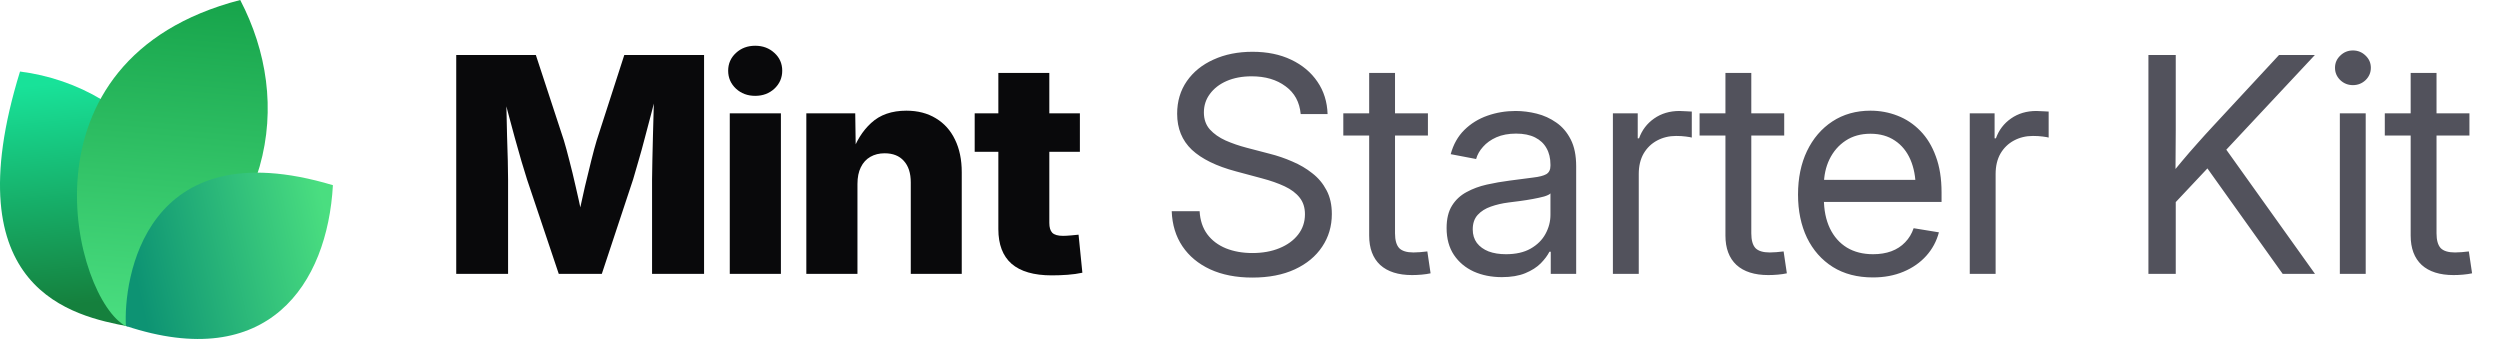
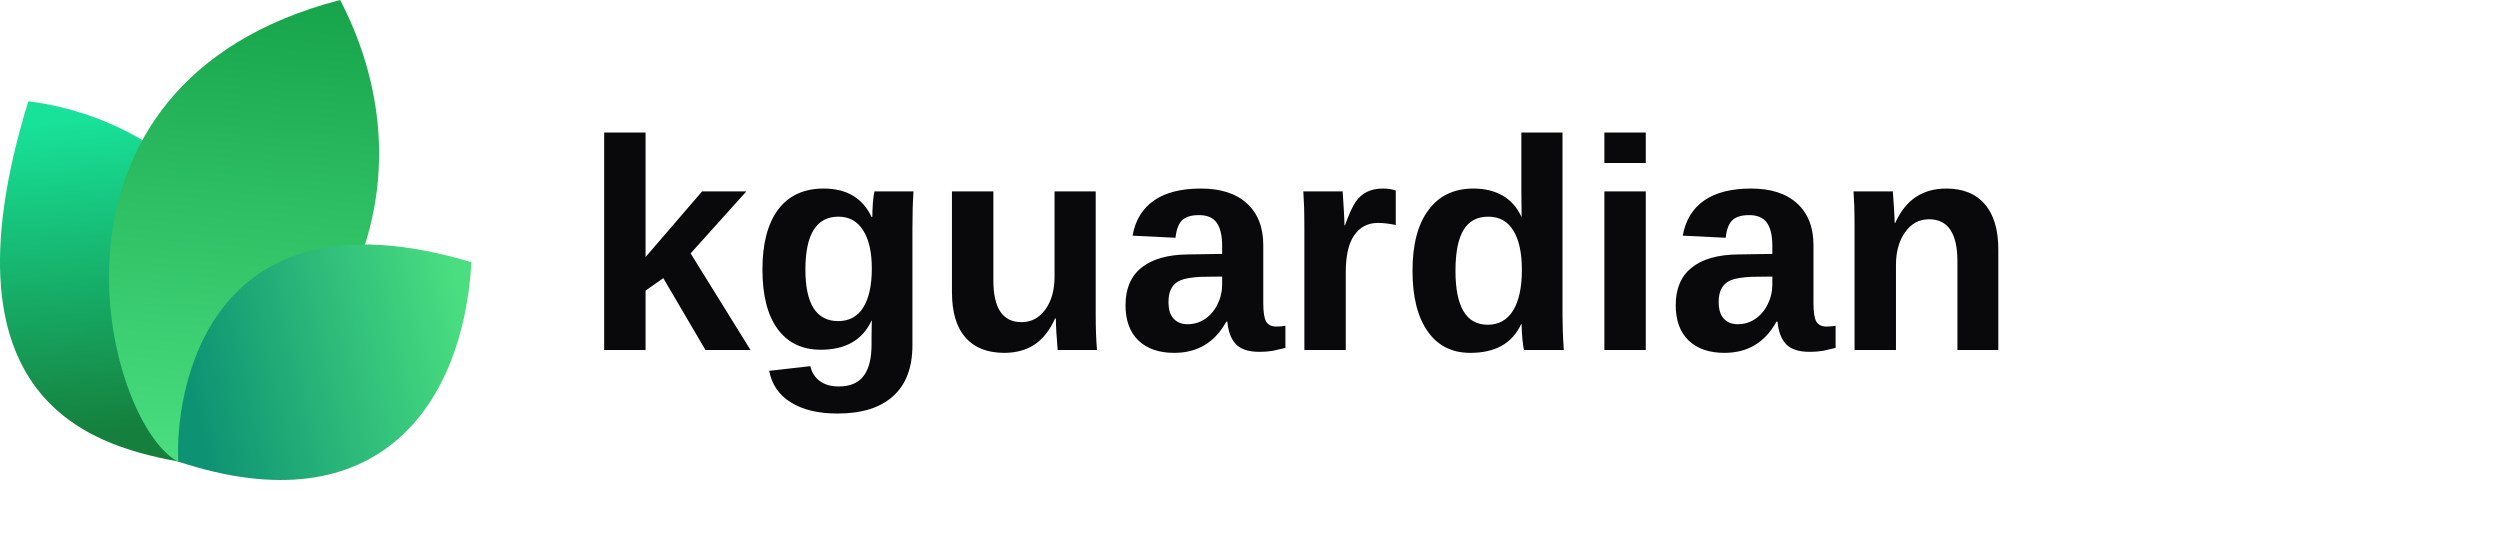
- <svg xmlns="http://www.w3.org/2000/svg" width="177" height="24" viewBox="0 0 177 24" fill="none">
-   <path d="M9.061 23.108C5.268 22.377 -3.391 20.627 1.417 5.064C9.634 6.099 16.973 14.064 9.061 23.108Z" fill="url(#paint0_linear_17557_2020)" />
-   <path d="M8.919 23.094C5.276 21.222 0.784 4.209 17.007 0C20.757 7.193 19.621 16.545 8.919 23.094Z" fill="url(#paint1_linear_17557_2020)" />
-   <path d="M8.914 23.079C8.735 19.882 10.159 9.085 23.57 13.111C23.181 20.123 18.984 26.418 8.914 23.079Z" fill="url(#paint2_linear_17557_2020)" />
-   <path d="M32.301 19.392V3.894H37.938L39.925 9.948C40.036 10.315 40.164 10.787 40.31 11.362C40.462 11.938 40.611 12.552 40.757 13.204C40.91 13.855 41.048 14.483 41.173 15.086C41.305 15.682 41.412 16.192 41.495 16.615H40.695C40.771 16.192 40.871 15.682 40.996 15.086C41.128 14.49 41.267 13.866 41.412 13.214C41.565 12.562 41.714 11.948 41.86 11.373C42.005 10.79 42.133 10.315 42.244 9.948L44.2 3.894H49.848V19.392H46.166V12.704C46.166 12.357 46.173 11.917 46.187 11.383C46.2 10.849 46.214 10.27 46.228 9.646C46.249 9.022 46.266 8.391 46.28 7.753C46.301 7.115 46.311 6.519 46.311 5.964H46.623C46.485 6.561 46.332 7.181 46.166 7.826C45.999 8.471 45.833 9.102 45.666 9.719C45.507 10.336 45.351 10.901 45.198 11.414C45.053 11.928 44.928 12.357 44.824 12.704L42.608 19.392H39.561L37.314 12.704C37.203 12.357 37.072 11.928 36.919 11.414C36.773 10.901 36.614 10.34 36.441 9.729C36.274 9.112 36.104 8.481 35.931 7.836C35.764 7.192 35.608 6.567 35.463 5.964H35.827C35.834 6.512 35.844 7.105 35.858 7.743C35.872 8.374 35.886 9.005 35.9 9.636C35.92 10.26 35.938 10.839 35.952 11.373C35.965 11.907 35.972 12.351 35.972 12.704V19.392H32.301ZM51.668 19.392V8.024H55.288V19.392H51.668ZM53.468 6.786C52.927 6.786 52.473 6.616 52.105 6.276C51.738 5.93 51.554 5.507 51.554 5.007C51.554 4.508 51.738 4.088 52.105 3.749C52.473 3.409 52.927 3.239 53.468 3.239C54.009 3.239 54.463 3.409 54.83 3.749C55.198 4.082 55.382 4.501 55.382 5.007C55.382 5.507 55.198 5.93 54.83 6.276C54.463 6.616 54.009 6.786 53.468 6.786ZM60.708 13.027V19.392H57.088V8.024H60.551L60.593 10.967H60.281C60.593 10.024 61.061 9.268 61.685 8.7C62.309 8.124 63.138 7.836 64.171 7.836C64.975 7.836 65.672 8.017 66.262 8.377C66.851 8.731 67.302 9.234 67.614 9.885C67.933 10.537 68.092 11.307 68.092 12.194V19.392H64.483V12.912C64.483 12.26 64.32 11.754 63.994 11.394C63.675 11.033 63.221 10.853 62.632 10.853C62.25 10.853 61.914 10.936 61.623 11.102C61.332 11.269 61.106 11.515 60.947 11.841C60.787 12.16 60.708 12.555 60.708 13.027ZM76.456 8.024V10.749H69.008V8.024H76.456ZM70.683 5.163H74.292V15.783C74.292 16.102 74.361 16.334 74.5 16.48C74.646 16.625 74.899 16.698 75.259 16.698C75.405 16.698 75.596 16.688 75.831 16.667C76.074 16.646 76.251 16.629 76.362 16.615L76.632 19.309C76.313 19.378 75.963 19.427 75.582 19.455C75.207 19.482 74.836 19.496 74.469 19.496C73.2 19.496 72.25 19.222 71.619 18.674C70.995 18.127 70.683 17.308 70.683 16.22V5.163Z" fill="#09090B" />
-   <path d="M88.667 19.652C87.523 19.652 86.528 19.458 85.682 19.07C84.843 18.681 84.188 18.137 83.716 17.437C83.245 16.736 82.992 15.908 82.957 14.951H84.933C84.968 15.596 85.148 16.14 85.474 16.584C85.8 17.021 86.24 17.354 86.795 17.582C87.35 17.804 87.974 17.915 88.667 17.915C89.388 17.915 90.026 17.801 90.581 17.572C91.143 17.343 91.583 17.024 91.902 16.615C92.228 16.199 92.391 15.717 92.391 15.169C92.391 14.698 92.266 14.306 92.017 13.994C91.767 13.675 91.413 13.408 90.956 13.193C90.498 12.978 89.954 12.787 89.323 12.621L87.502 12.132C86.123 11.765 85.082 11.255 84.382 10.603C83.689 9.944 83.342 9.095 83.342 8.055C83.342 7.174 83.571 6.404 84.028 5.746C84.486 5.087 85.117 4.577 85.921 4.217C86.726 3.849 87.645 3.666 88.678 3.666C89.718 3.666 90.63 3.853 91.413 4.227C92.204 4.602 92.824 5.122 93.275 5.787C93.726 6.446 93.965 7.209 93.993 8.076H92.089C92.013 7.23 91.656 6.574 91.018 6.11C90.387 5.638 89.586 5.403 88.615 5.403C87.95 5.403 87.36 5.513 86.847 5.735C86.341 5.957 85.946 6.262 85.661 6.651C85.377 7.032 85.235 7.469 85.235 7.961C85.235 8.447 85.377 8.849 85.661 9.168C85.946 9.48 86.317 9.74 86.774 9.948C87.232 10.149 87.724 10.319 88.251 10.457L89.884 10.884C90.439 11.023 90.977 11.206 91.496 11.435C92.023 11.657 92.495 11.934 92.911 12.267C93.334 12.593 93.67 12.995 93.92 13.474C94.17 13.945 94.294 14.504 94.294 15.149C94.294 16.015 94.066 16.788 93.608 17.468C93.157 18.148 92.512 18.681 91.673 19.07C90.834 19.458 89.832 19.652 88.667 19.652ZM101.097 8.024V9.594H95.106V8.024H101.097ZM96.937 5.163H98.767V16.521C98.767 17 98.865 17.347 99.059 17.562C99.26 17.77 99.6 17.874 100.078 17.874C100.21 17.874 100.366 17.867 100.546 17.853C100.733 17.832 100.903 17.815 101.056 17.801L101.285 19.351C101.097 19.392 100.886 19.423 100.65 19.444C100.414 19.465 100.189 19.475 99.974 19.475C98.996 19.475 98.244 19.236 97.717 18.758C97.197 18.272 96.937 17.579 96.937 16.677V5.163ZM106.33 19.621C105.595 19.621 104.932 19.489 104.343 19.226C103.754 18.955 103.285 18.564 102.939 18.05C102.592 17.53 102.419 16.896 102.419 16.147C102.419 15.495 102.547 14.965 102.804 14.556C103.06 14.146 103.403 13.828 103.833 13.599C104.263 13.363 104.742 13.186 105.269 13.068C105.796 12.95 106.333 12.857 106.881 12.787C107.574 12.69 108.132 12.617 108.555 12.569C108.978 12.52 109.287 12.441 109.481 12.33C109.675 12.212 109.772 12.014 109.772 11.737V11.654C109.772 11.203 109.679 10.815 109.492 10.489C109.311 10.163 109.041 9.91 108.68 9.729C108.32 9.549 107.872 9.459 107.338 9.459C106.805 9.459 106.34 9.546 105.945 9.719C105.556 9.892 105.241 10.118 104.998 10.395C104.755 10.665 104.593 10.953 104.509 11.258L102.71 10.915C102.897 10.222 103.22 9.65 103.677 9.199C104.135 8.748 104.679 8.412 105.31 8.19C105.941 7.968 106.607 7.857 107.307 7.857C107.8 7.857 108.295 7.92 108.795 8.044C109.301 8.169 109.765 8.381 110.188 8.679C110.611 8.97 110.951 9.369 111.208 9.875C111.464 10.374 111.593 11.005 111.593 11.768V19.392H109.793V17.822H109.7C109.568 18.085 109.363 18.359 109.086 18.643C108.809 18.921 108.444 19.153 107.994 19.34C107.543 19.527 106.988 19.621 106.33 19.621ZM106.621 17.998C107.321 17.998 107.904 17.867 108.368 17.603C108.84 17.333 109.19 16.986 109.419 16.563C109.654 16.133 109.772 15.682 109.772 15.211V13.692C109.703 13.769 109.554 13.841 109.325 13.911C109.096 13.973 108.829 14.032 108.524 14.088C108.226 14.143 107.921 14.192 107.609 14.233C107.304 14.275 107.033 14.309 106.798 14.337C106.354 14.393 105.938 14.49 105.549 14.628C105.168 14.76 104.86 14.954 104.624 15.211C104.388 15.467 104.27 15.811 104.27 16.241C104.27 16.615 104.367 16.934 104.561 17.198C104.762 17.461 105.04 17.662 105.393 17.801C105.747 17.933 106.156 17.998 106.621 17.998ZM114.193 19.392V8.024H115.951V9.792H116.045C116.253 9.209 116.61 8.741 117.116 8.388C117.622 8.034 118.219 7.857 118.905 7.857C119.058 7.857 119.217 7.864 119.384 7.878C119.55 7.885 119.682 7.892 119.779 7.899V9.74C119.716 9.719 119.578 9.695 119.363 9.667C119.155 9.639 118.922 9.625 118.666 9.625C118.174 9.625 117.726 9.733 117.324 9.948C116.922 10.163 116.603 10.471 116.367 10.874C116.138 11.276 116.024 11.758 116.024 12.319V19.392H114.193ZM126.322 8.024V9.594H120.33V8.024H126.322ZM122.161 5.163H123.992V16.521C123.992 17 124.089 17.347 124.283 17.562C124.484 17.77 124.824 17.874 125.302 17.874C125.434 17.874 125.59 17.867 125.77 17.853C125.958 17.832 126.127 17.815 126.28 17.801L126.509 19.351C126.322 19.392 126.11 19.423 125.874 19.444C125.639 19.465 125.413 19.475 125.198 19.475C124.221 19.475 123.468 19.236 122.941 18.758C122.421 18.272 122.161 17.579 122.161 16.677V5.163ZM132.604 19.642C131.502 19.642 130.555 19.396 129.765 18.903C128.974 18.404 128.364 17.714 127.934 16.834C127.511 15.946 127.3 14.927 127.3 13.775C127.3 12.611 127.511 11.584 127.934 10.697C128.364 9.802 128.964 9.102 129.734 8.596C130.51 8.089 131.408 7.836 132.428 7.836C133.1 7.836 133.738 7.954 134.341 8.19C134.952 8.426 135.489 8.783 135.954 9.261C136.425 9.74 136.793 10.343 137.056 11.071C137.327 11.792 137.462 12.645 137.462 13.63V14.296H128.433V12.735H136.463L135.631 13.297C135.631 12.541 135.506 11.876 135.257 11.3C135.007 10.725 134.643 10.277 134.165 9.958C133.686 9.632 133.107 9.469 132.428 9.469C131.748 9.469 131.162 9.632 130.67 9.958C130.177 10.284 129.796 10.725 129.526 11.279C129.262 11.827 129.13 12.441 129.13 13.12V14.046C129.13 14.864 129.273 15.572 129.557 16.168C129.841 16.757 130.243 17.211 130.763 17.53C131.283 17.842 131.901 17.998 132.615 17.998C133.093 17.998 133.523 17.929 133.905 17.79C134.293 17.645 134.619 17.433 134.882 17.156C135.153 16.879 135.354 16.546 135.486 16.157L137.275 16.449C137.108 17.08 136.81 17.634 136.38 18.113C135.95 18.591 135.413 18.966 134.768 19.236C134.123 19.507 133.402 19.642 132.604 19.642ZM139.459 19.392V8.024H141.217V9.792H141.311C141.519 9.209 141.876 8.741 142.382 8.388C142.888 8.034 143.485 7.857 144.171 7.857C144.324 7.857 144.483 7.864 144.649 7.878C144.816 7.885 144.948 7.892 145.045 7.899V9.74C144.982 9.719 144.844 9.695 144.629 9.667C144.421 9.639 144.188 9.625 143.932 9.625C143.439 9.625 142.992 9.733 142.59 9.948C142.188 10.163 141.869 10.471 141.633 10.874C141.404 11.276 141.29 11.758 141.29 12.319V19.392H139.459ZM153.429 14.961V12.715C153.783 12.257 154.136 11.82 154.49 11.404C154.844 10.981 155.204 10.565 155.572 10.156C155.939 9.74 156.314 9.327 156.695 8.918L161.355 3.894H163.893L157.277 10.967H157.184L153.429 14.961ZM152.108 19.392V3.894H154.043V9.241L154.022 12.559L154.043 13.505V19.392H152.108ZM161.615 19.392L155.967 11.477L157.173 9.969L163.903 19.392H161.615ZM165.661 19.392V8.024H167.492V19.392H165.661ZM166.587 6.027C166.24 6.027 165.942 5.909 165.692 5.673C165.443 5.43 165.318 5.139 165.318 4.799C165.318 4.459 165.443 4.172 165.692 3.936C165.942 3.693 166.24 3.572 166.587 3.572C166.934 3.572 167.232 3.693 167.482 3.936C167.731 4.172 167.856 4.459 167.856 4.799C167.856 5.139 167.731 5.43 167.482 5.673C167.232 5.909 166.934 6.027 166.587 6.027ZM174.836 8.024V9.594H168.844V8.024H174.836ZM170.675 5.163H172.506V16.521C172.506 17 172.603 17.347 172.797 17.562C172.998 17.77 173.338 17.874 173.816 17.874C173.948 17.874 174.104 17.867 174.284 17.853C174.472 17.832 174.641 17.815 174.794 17.801L175.023 19.351C174.836 19.392 174.624 19.423 174.388 19.444C174.153 19.465 173.927 19.475 173.712 19.475C172.735 19.475 171.982 19.236 171.455 18.758C170.935 18.272 170.675 17.579 170.675 16.677V5.163Z" fill="#52525C" />
+ <svg xmlns="http://www.w3.org/2000/svg" width="150" height="32" viewBox="0 0 150 32" fill="none">
+   <g transform="scale(1.2)">
+     <path d="M9.061 23.108C5.268 22.377 -3.391 20.627 1.417 5.064C9.634 6.099 16.973 14.064 9.061 23.108Z" fill="url(#paint0_linear)" />
+     <path d="M8.919 23.094C5.276 21.222 0.784 4.209 17.007 0C20.757 7.193 19.621 16.545 8.919 23.094Z" fill="url(#paint1_linear)" />
+     <path d="M8.914 23.079C8.735 19.882 10.159 9.085 23.57 13.111C23.181 20.123 18.984 26.418 8.914 23.079Z" fill="url(#paint2_linear)" />
+   </g>
+   <text x="35" y="21" font-family="Arial, sans-serif" font-size="18" font-weight="600" fill="#09090B">
+     kguardian
+   </text>
  <defs>
-     <linearGradient id="paint0_linear_17557_2020" x1="3.776" y1="5.916" x2="5.232" y2="21.559" gradientUnits="userSpaceOnUse">
+     <linearGradient id="paint0_linear" x1="3.776" y1="5.916" x2="5.232" y2="21.559" gradientUnits="userSpaceOnUse">
      <stop stop-color="#18E299" />
      <stop offset="1" stop-color="#15803D" />
    </linearGradient>
-     <linearGradient id="paint1_linear_17557_2020" x1="12.171" y1="-0.718" x2="10.19" y2="22.983" gradientUnits="userSpaceOnUse">
+     <linearGradient id="paint1_linear" x1="12.171" y1="-0.718" x2="10.19" y2="22.983" gradientUnits="userSpaceOnUse">
      <stop stop-color="#16A34A" />
      <stop offset="1" stop-color="#4ADE80" />
    </linearGradient>
-     <linearGradient id="paint2_linear_17557_2020" x1="23.133" y1="15.353" x2="9.338" y2="18.52" gradientUnits="userSpaceOnUse">
+     <linearGradient id="paint2_linear" x1="23.133" y1="15.353" x2="9.338" y2="18.52" gradientUnits="userSpaceOnUse">
      <stop stop-color="#4ADE80" />
      <stop offset="1" stop-color="#0D9373" />
    </linearGradient>
  </defs>
</svg>
